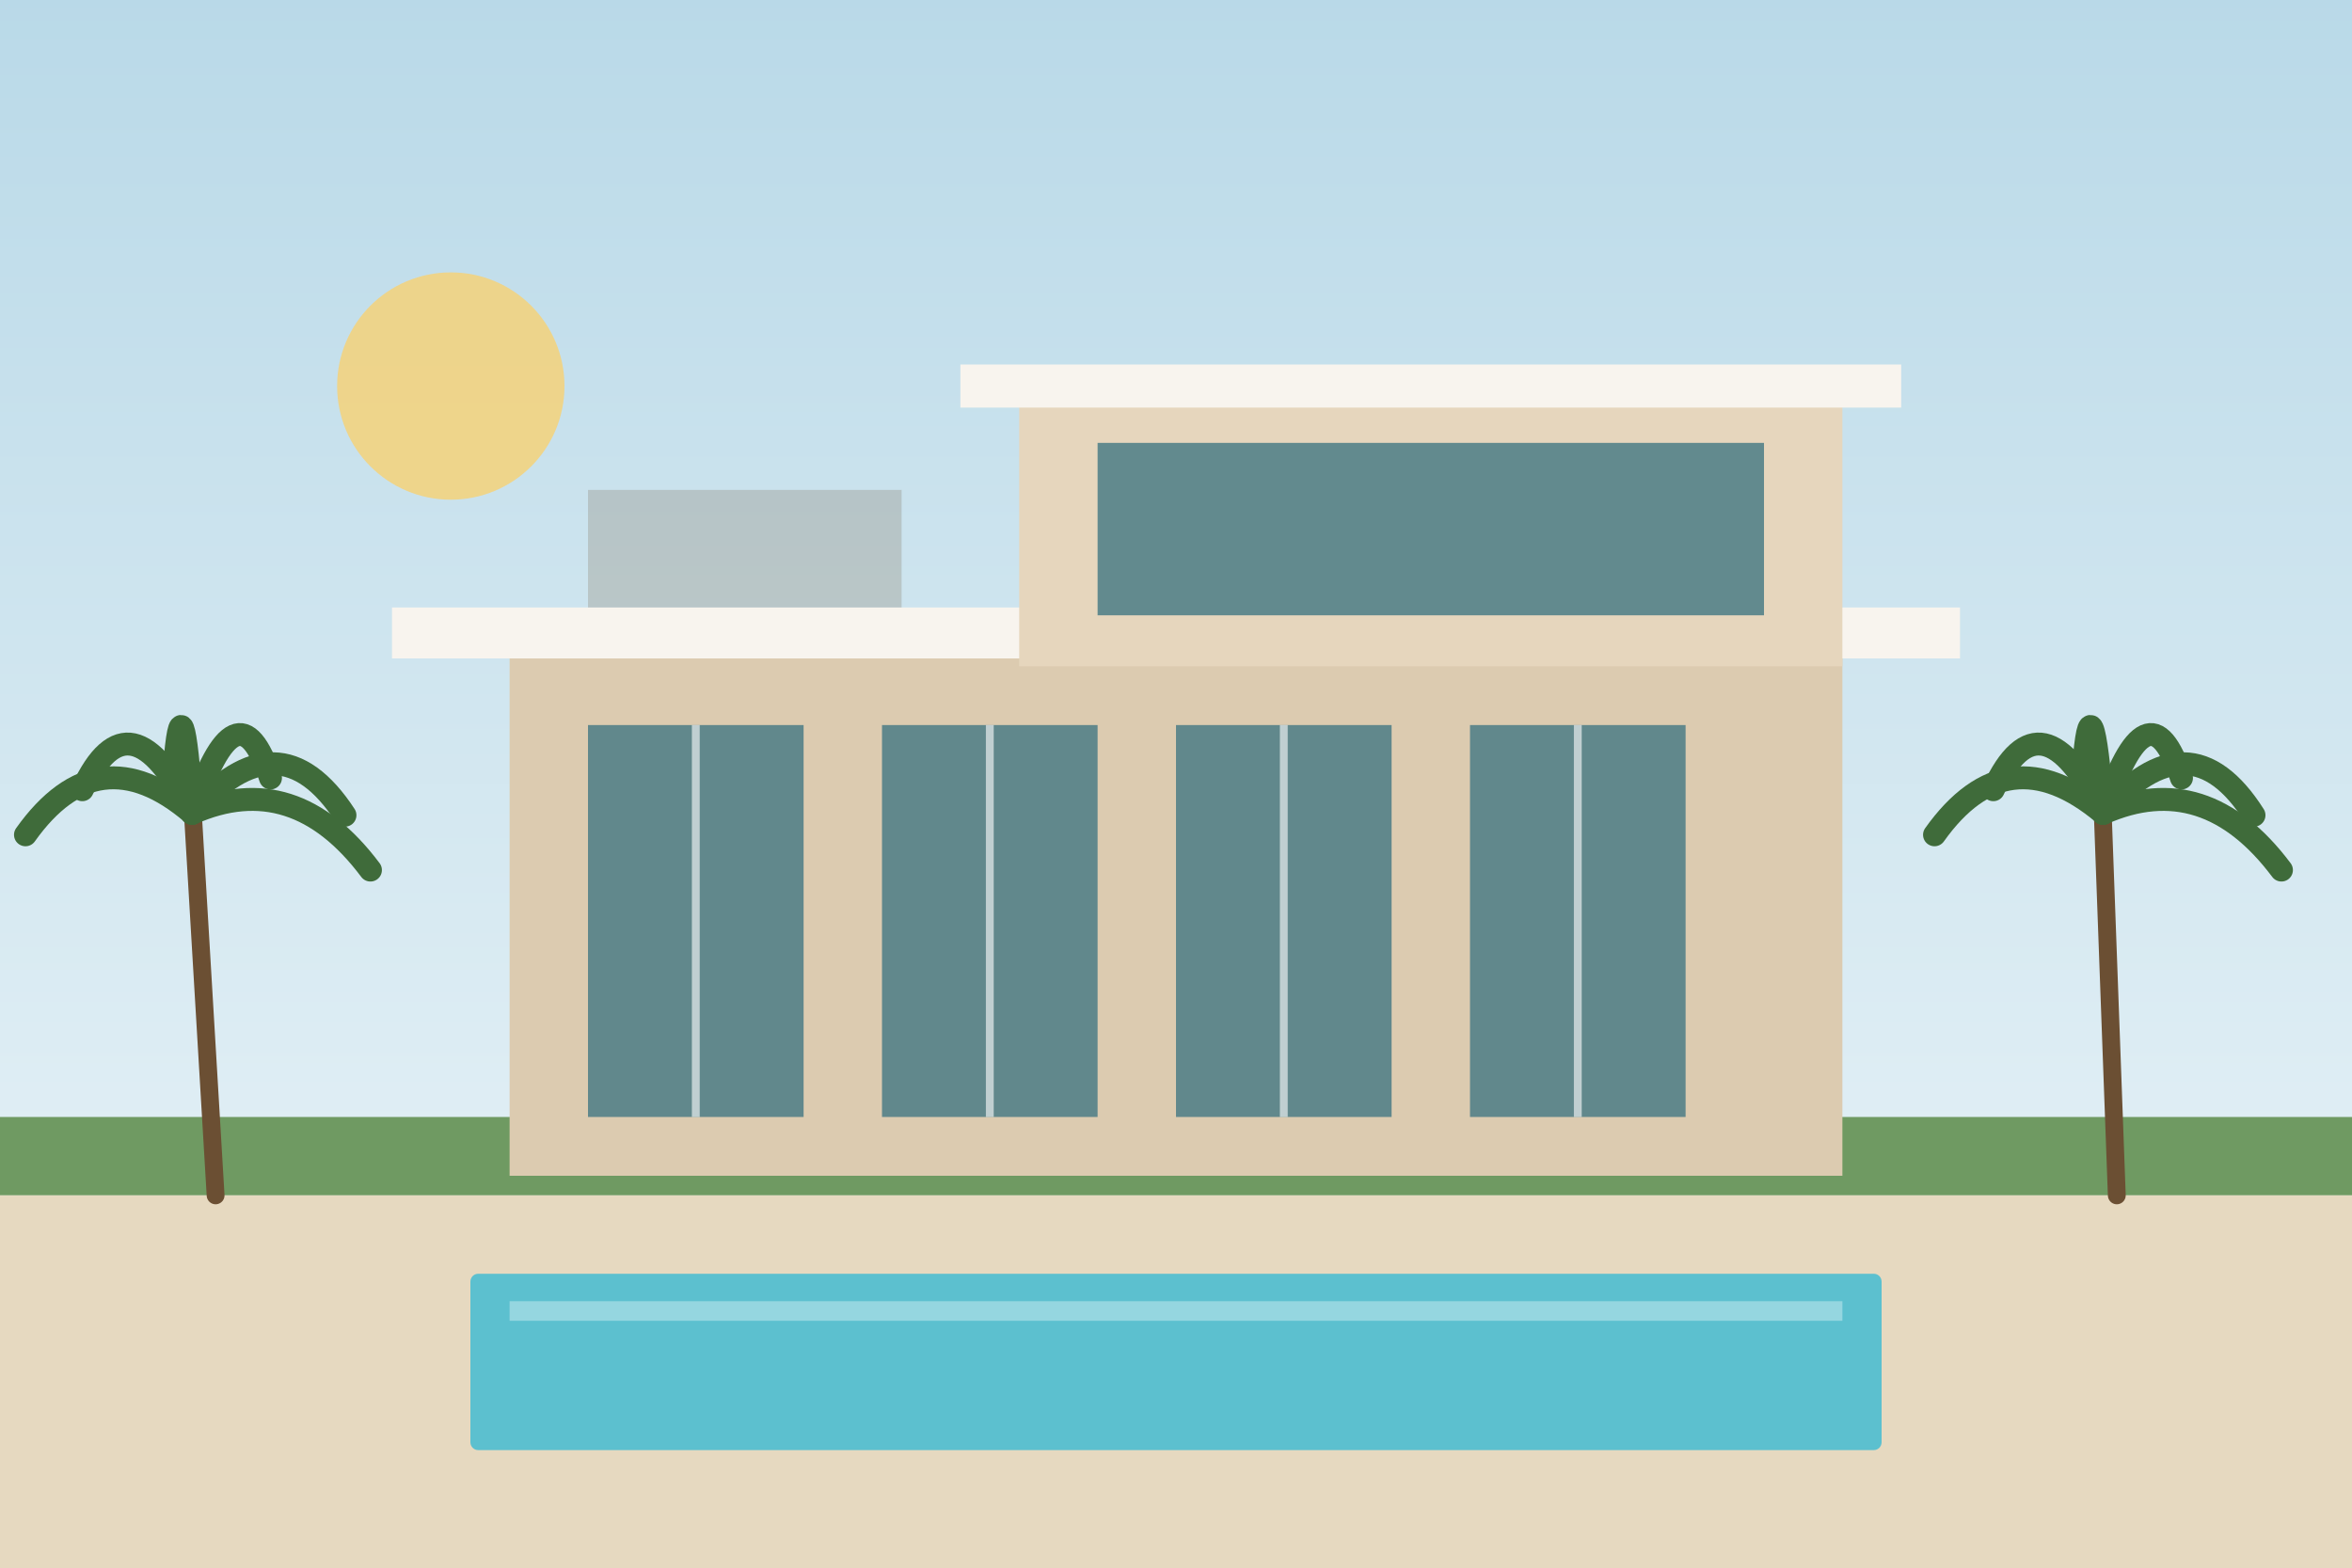
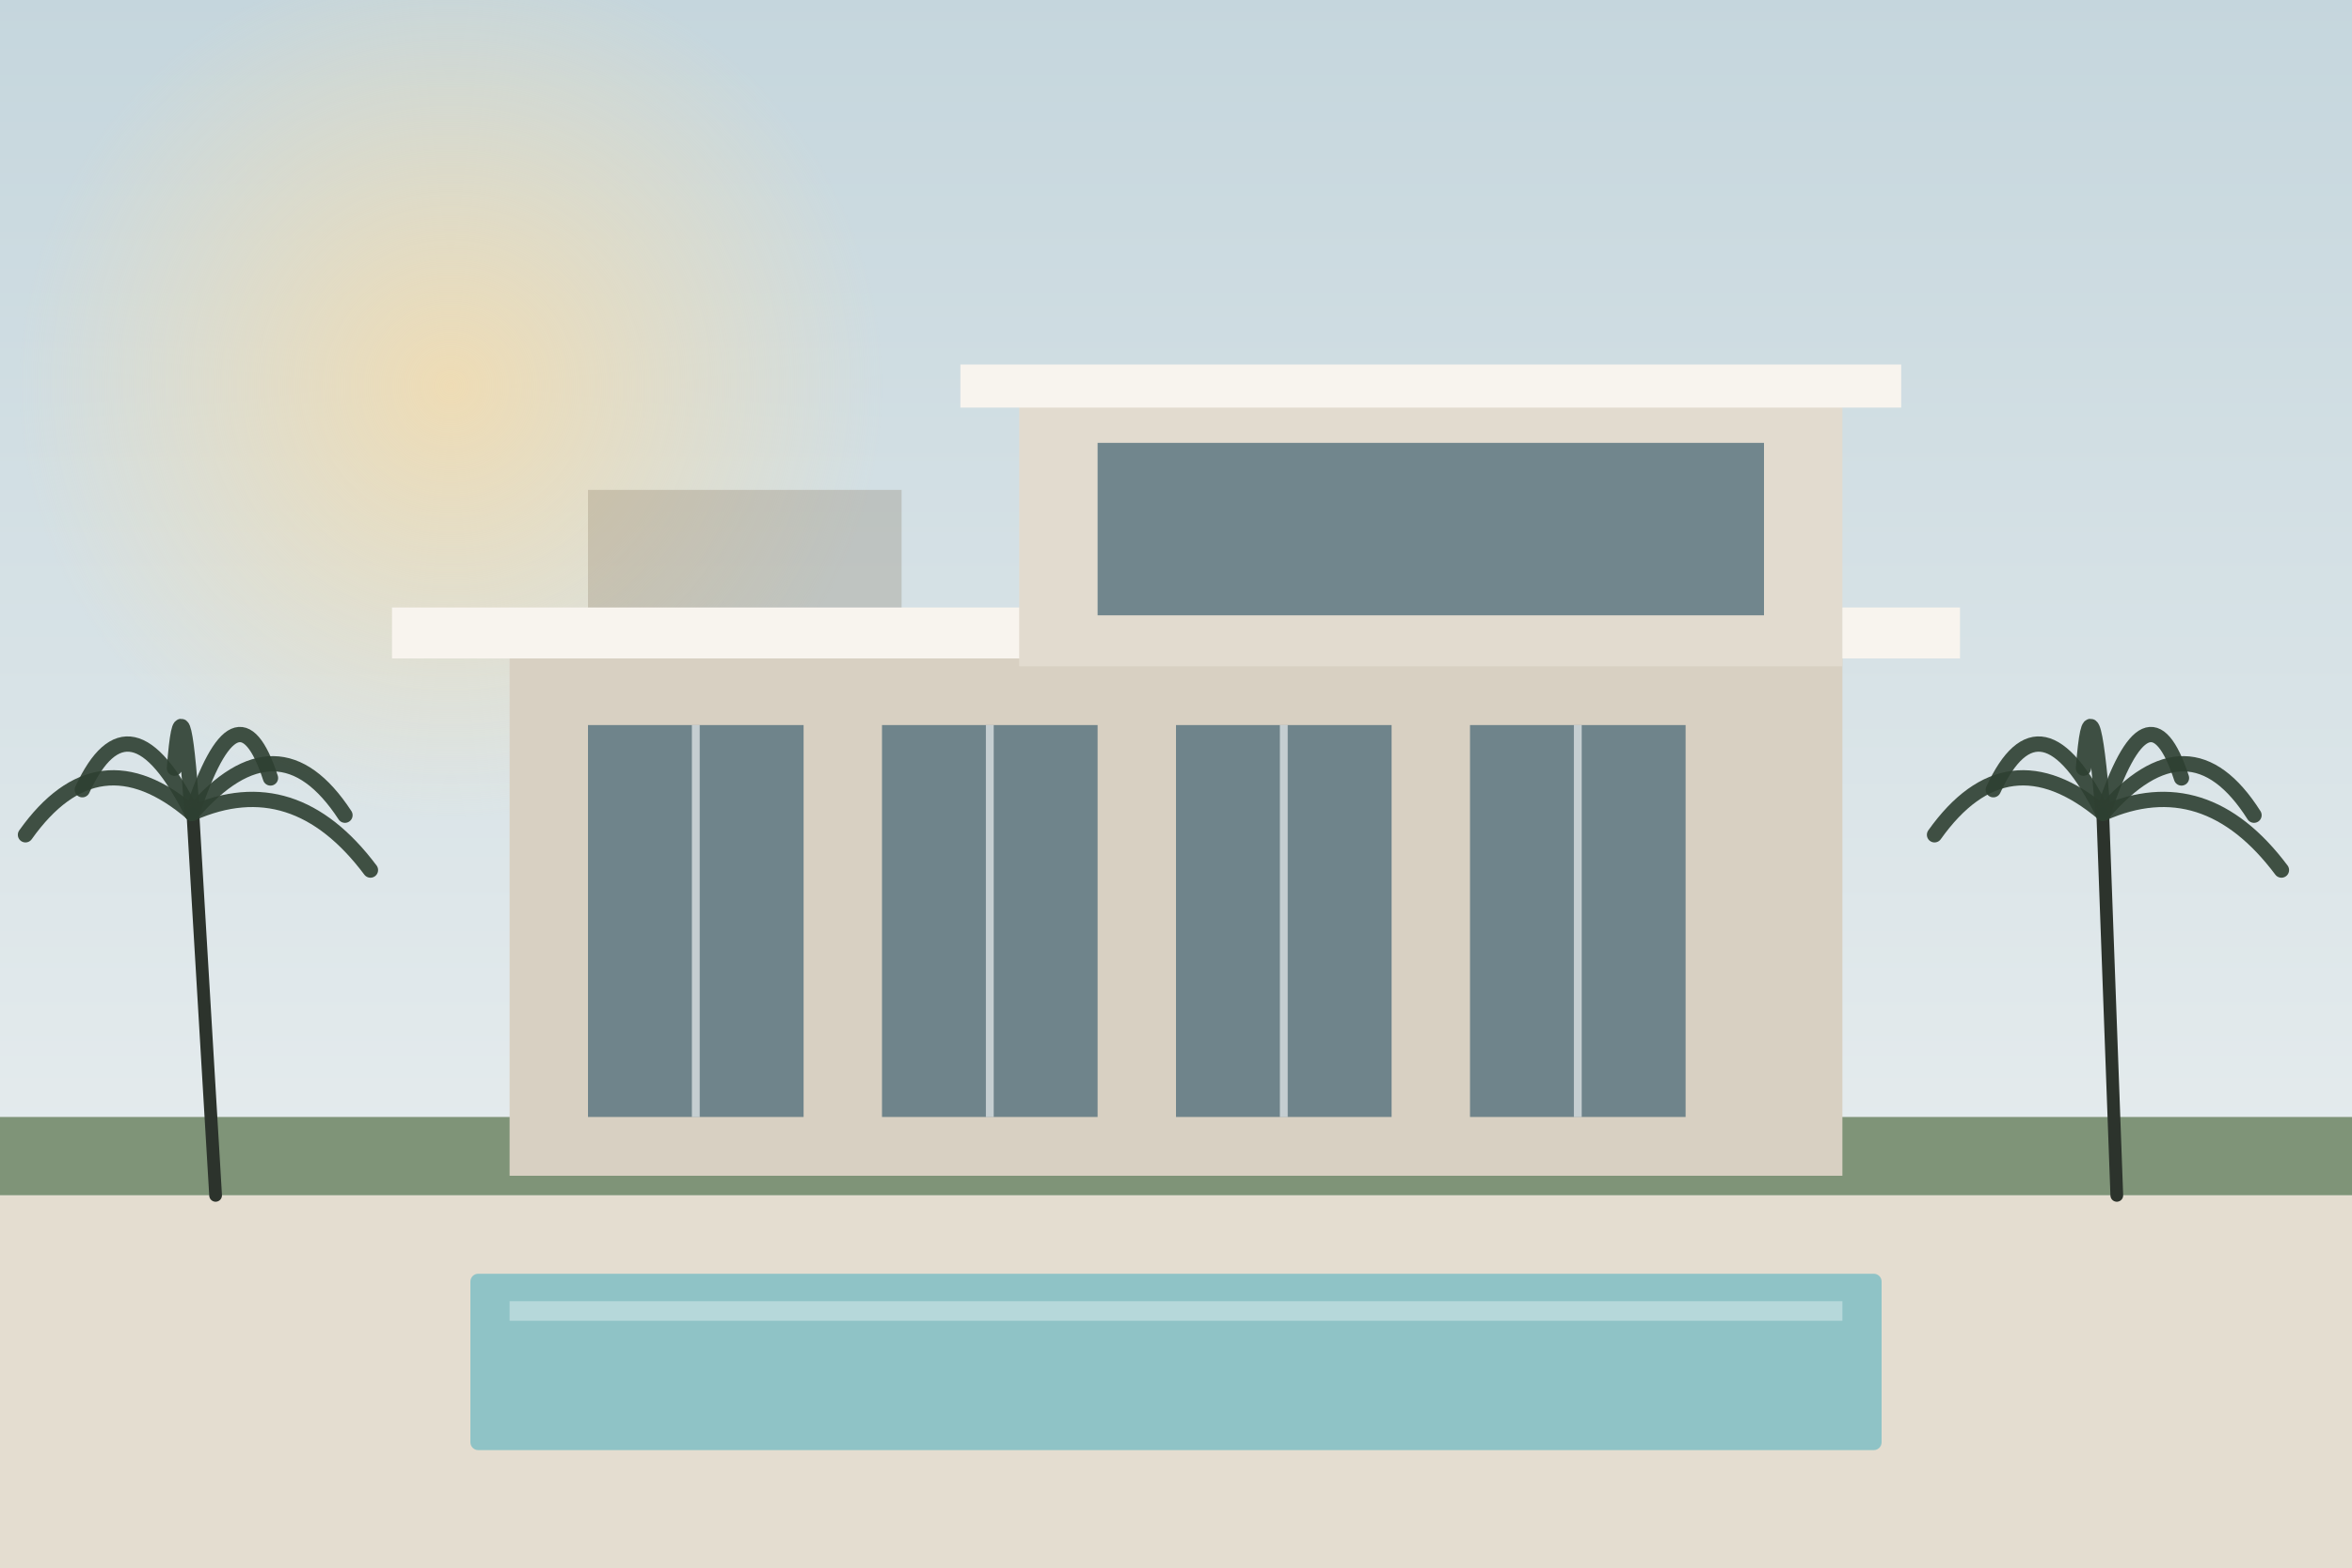
<svg xmlns="http://www.w3.org/2000/svg" viewBox="0 0 1200 800">
  <defs>
    <linearGradient id="s" x1="0" y1="0" x2="0" y2="1">
-       <stop offset="0" stop-color="#b9d9e8" />
-       <stop offset="1" stop-color="#eef6f9" />
+       <stop offset="0" stop-color="#c5d6dd" />
+       <stop offset="1" stop-color="#f0f3f3" />
    </linearGradient>
  </defs>
  <rect width="1200" height="800" fill="url(#s)" />
-   <circle cx="230" cy="197" r="58" fill="#f5d27a" opacity=".85" />
-   <rect y="570" width="1200" height="40" fill="#6f9a62" />
-   <rect x="260" y="330" width="680" height="270" fill="#dccbb0" />
+   <radialGradient id="g">
+     <stop offset="0" stop-color="#f2dcb0" stop-opacity=".9" />
+     <stop offset="1" stop-color="#f2dcb0" stop-opacity="0" />
+   </radialGradient>
+   <circle cx="230" cy="197" r="220" fill="url(#g)" />
+   <rect y="570" width="1200" height="40" fill="#7f9478" />
+   <rect x="260" y="330" width="680" height="270" fill="#d8d0c2" />
  <rect x="200" y="310" width="800" height="26" fill="#f8f4ee" />
-   <rect x="520" y="200" width="420" height="140" fill="#e6d6bd" />
+   <rect x="520" y="200" width="420" height="140" fill="#e2dbcf" />
  <rect x="490" y="186" width="480" height="22" fill="#f8f4ee" />
-   <rect x="560" y="226" width="340" height="88" fill="#4b7c86" opacity=".85" />
-   <rect x="300" y="370" width="110" height="200" fill="#4b7c86" opacity=".85" />
+   <rect x="560" y="226" width="340" height="88" fill="#5d7781" opacity=".85" />
+   <rect x="300" y="370" width="110" height="200" fill="#5d7781" opacity=".85" />
  <rect x="353" y="370" width="4" height="200" fill="#fff" opacity=".6" />
-   <rect x="450" y="370" width="110" height="200" fill="#4b7c86" opacity=".85" />
+   <rect x="450" y="370" width="110" height="200" fill="#5d7781" opacity=".85" />
  <rect x="503" y="370" width="4" height="200" fill="#fff" opacity=".6" />
-   <rect x="600" y="370" width="110" height="200" fill="#4b7c86" opacity=".85" />
+   <rect x="600" y="370" width="110" height="200" fill="#5d7781" opacity=".85" />
  <rect x="653" y="370" width="4" height="200" fill="#fff" opacity=".6" />
-   <rect x="750" y="370" width="110" height="200" fill="#4b7c86" opacity=".85" />
+   <rect x="750" y="370" width="110" height="200" fill="#5d7781" opacity=".85" />
  <rect x="803" y="370" width="4" height="200" fill="#fff" opacity=".6" />
  <rect x="300" y="250" width="160" height="60" fill="#7a6a55" opacity=".25" />
-   <rect y="610" width="1200" height="200" fill="#e6d9c0" />
-   <rect x="240" y="650" width="720" height="90" rx="4" fill="#5cc0cf" />
+   <rect y="610" width="1200" height="200" fill="#e4ddd0" />
+   <rect x="240" y="650" width="720" height="90" rx="4" fill="#8fc3c6" />
  <rect x="260" y="664" width="680" height="10" fill="#fff" opacity=".35" />
-   <path d="M110 610 Q104.199 512.5 98.399 415.0" stroke="#6b4f33" stroke-width="9.1" fill="none" stroke-linecap="round" />
-   <path d="M98 415 Q50 374 13 426" stroke="#3f6b3a" stroke-width="11.7" fill="none" stroke-linecap="round" />
-   <path d="M98 415 Q66 351 42 403" stroke="#3f6b3a" stroke-width="11.7" fill="none" stroke-linecap="round" />
-   <path d="M98 415 Q93 340 89 392" stroke="#3f6b3a" stroke-width="11.7" fill="none" stroke-linecap="round" />
-   <path d="M98 415 Q121 345 138 397" stroke="#3f6b3a" stroke-width="11.7" fill="none" stroke-linecap="round" />
-   <path d="M98 415 Q142 364 176 416" stroke="#3f6b3a" stroke-width="11.7" fill="none" stroke-linecap="round" />
-   <path d="M98 415 Q150 392 189 444" stroke="#3f6b3a" stroke-width="11.7" fill="none" stroke-linecap="round" />
-   <path d="M1080 610 Q1076.418 512.5 1072.836 415.0" stroke="#6b4f33" stroke-width="9.1" fill="none" stroke-linecap="round" />
-   <path d="M1073 415 Q1024 374 987 426" stroke="#3f6b3a" stroke-width="11.7" fill="none" stroke-linecap="round" />
-   <path d="M1073 415 Q1041 351 1017 403" stroke="#3f6b3a" stroke-width="11.7" fill="none" stroke-linecap="round" />
-   <path d="M1073 415 Q1067 340 1063 392" stroke="#3f6b3a" stroke-width="11.7" fill="none" stroke-linecap="round" />
-   <path d="M1073 415 Q1096 345 1113 397" stroke="#3f6b3a" stroke-width="11.7" fill="none" stroke-linecap="round" />
-   <path d="M1073 415 Q1117 364 1150 416" stroke="#3f6b3a" stroke-width="11.7" fill="none" stroke-linecap="round" />
-   <path d="M1073 415 Q1125 392 1164 444" stroke="#3f6b3a" stroke-width="11.7" fill="none" stroke-linecap="round" />
+   <path d="M110 610 Q104.199 512.5 98.399 415.0" stroke="#2c332c" stroke-width="6.5" fill="none" stroke-linecap="round" />
+   <path d="M98 415 Q50 374 13 426" stroke="#2e3f31" stroke-width="7.8" fill="none" stroke-linecap="round" opacity=".9" />
+   <path d="M98 415 Q66 351 42 403" stroke="#2e3f31" stroke-width="7.8" fill="none" stroke-linecap="round" opacity=".9" />
+   <path d="M98 415 Q93 340 89 392" stroke="#2e3f31" stroke-width="7.8" fill="none" stroke-linecap="round" opacity=".9" />
+   <path d="M98 415 Q121 345 138 397" stroke="#2e3f31" stroke-width="7.8" fill="none" stroke-linecap="round" opacity=".9" />
+   <path d="M98 415 Q142 364 176 416" stroke="#2e3f31" stroke-width="7.8" fill="none" stroke-linecap="round" opacity=".9" />
+   <path d="M98 415 Q150 392 189 444" stroke="#2e3f31" stroke-width="7.8" fill="none" stroke-linecap="round" opacity=".9" />
+   <path d="M1080 610 Q1076.418 512.5 1072.836 415.0" stroke="#2c332c" stroke-width="6.5" fill="none" stroke-linecap="round" />
+   <path d="M1073 415 Q1024 374 987 426" stroke="#2e3f31" stroke-width="7.8" fill="none" stroke-linecap="round" opacity=".9" />
+   <path d="M1073 415 Q1041 351 1017 403" stroke="#2e3f31" stroke-width="7.8" fill="none" stroke-linecap="round" opacity=".9" />
+   <path d="M1073 415 Q1067 340 1063 392" stroke="#2e3f31" stroke-width="7.8" fill="none" stroke-linecap="round" opacity=".9" />
+   <path d="M1073 415 Q1096 345 1113 397" stroke="#2e3f31" stroke-width="7.8" fill="none" stroke-linecap="round" opacity=".9" />
+   <path d="M1073 415 Q1117 364 1150 416" stroke="#2e3f31" stroke-width="7.8" fill="none" stroke-linecap="round" opacity=".9" />
+   <path d="M1073 415 Q1125 392 1164 444" stroke="#2e3f31" stroke-width="7.8" fill="none" stroke-linecap="round" opacity=".9" />
</svg>
